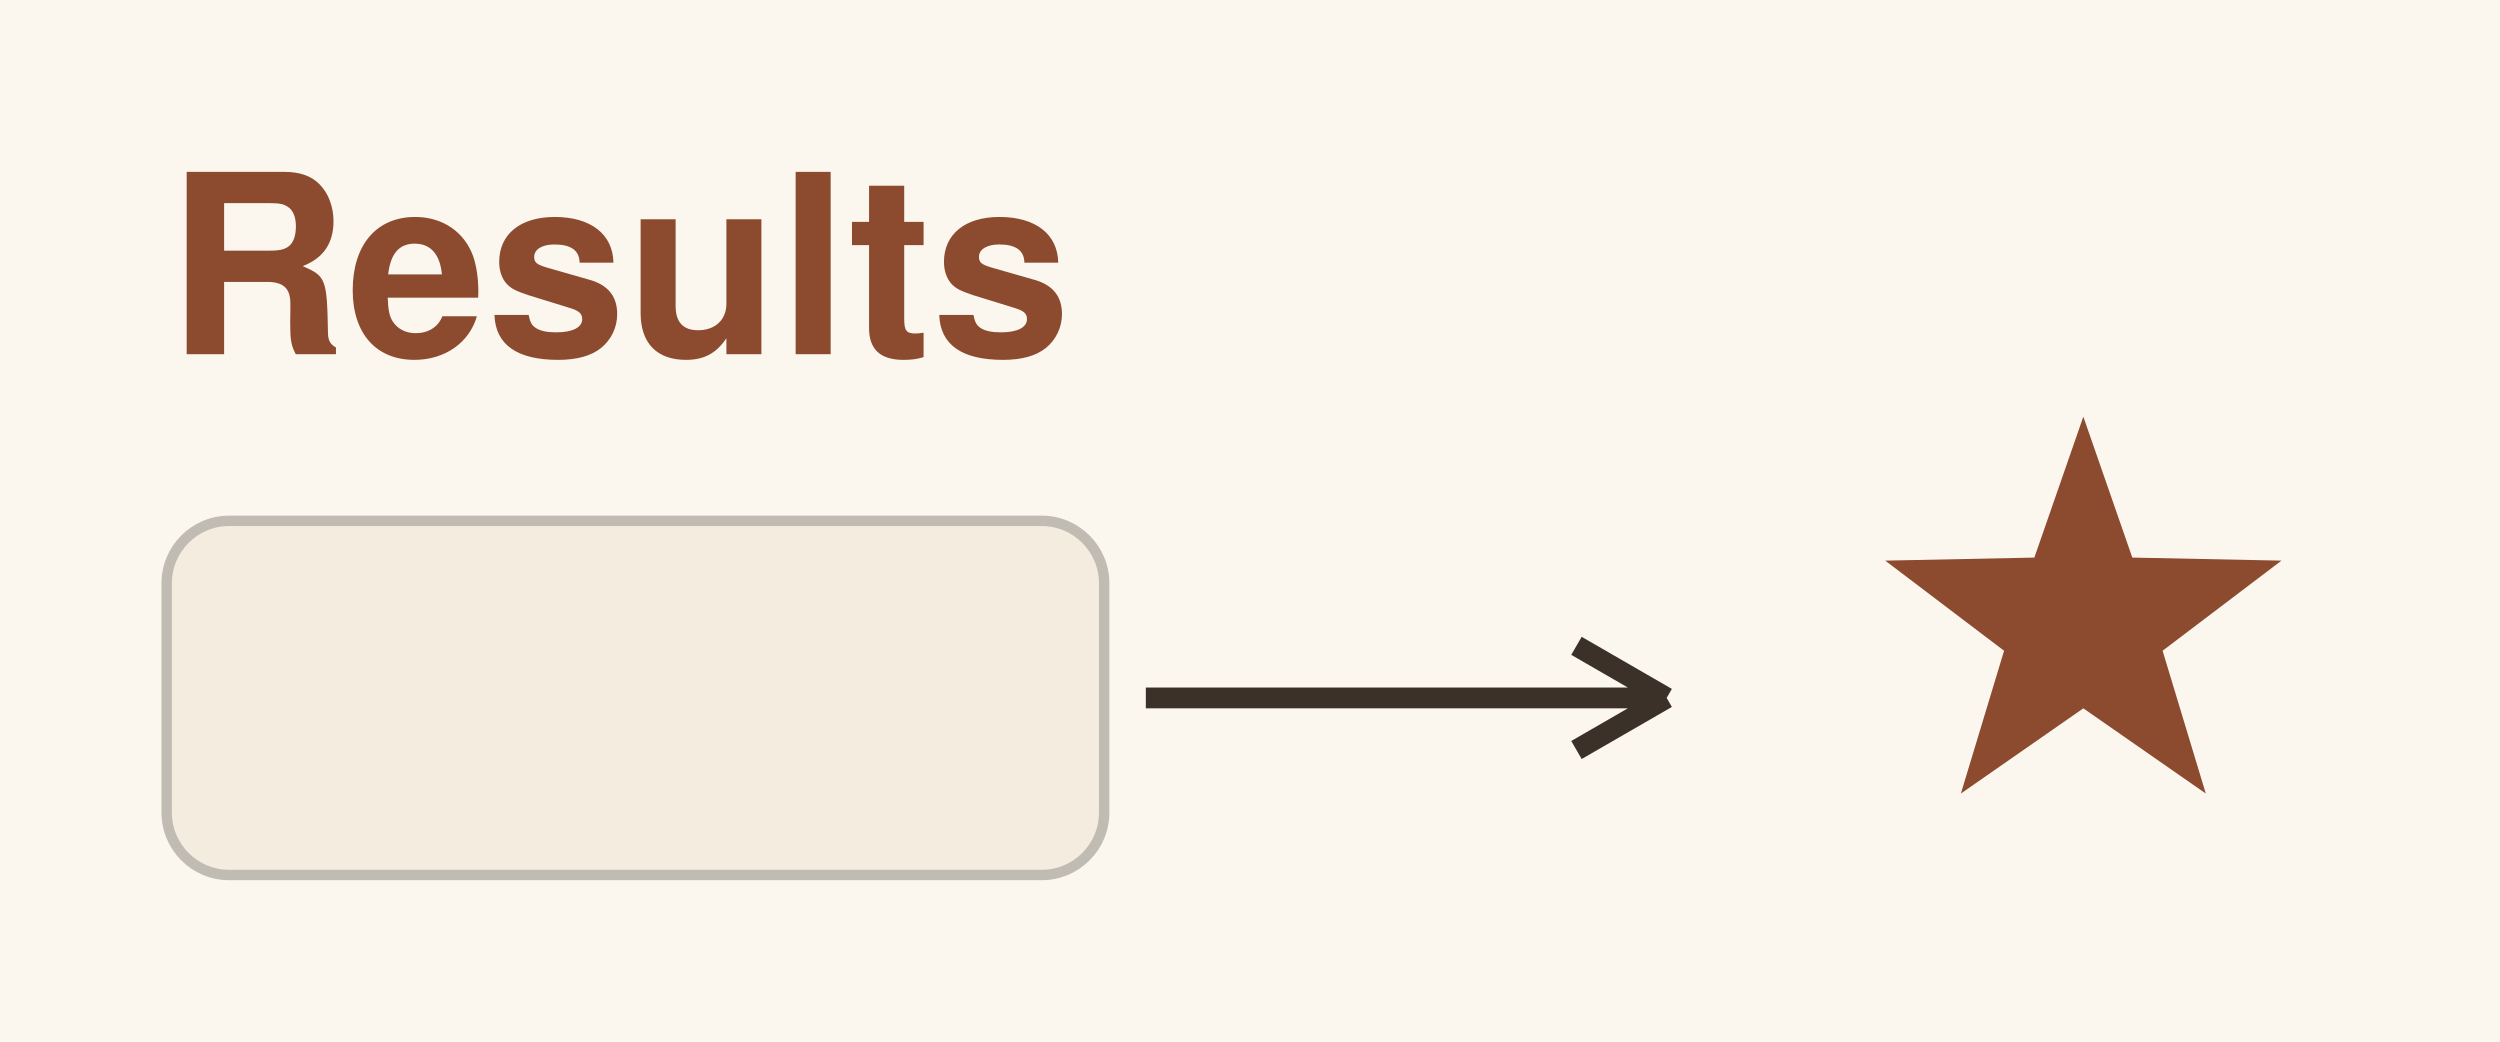
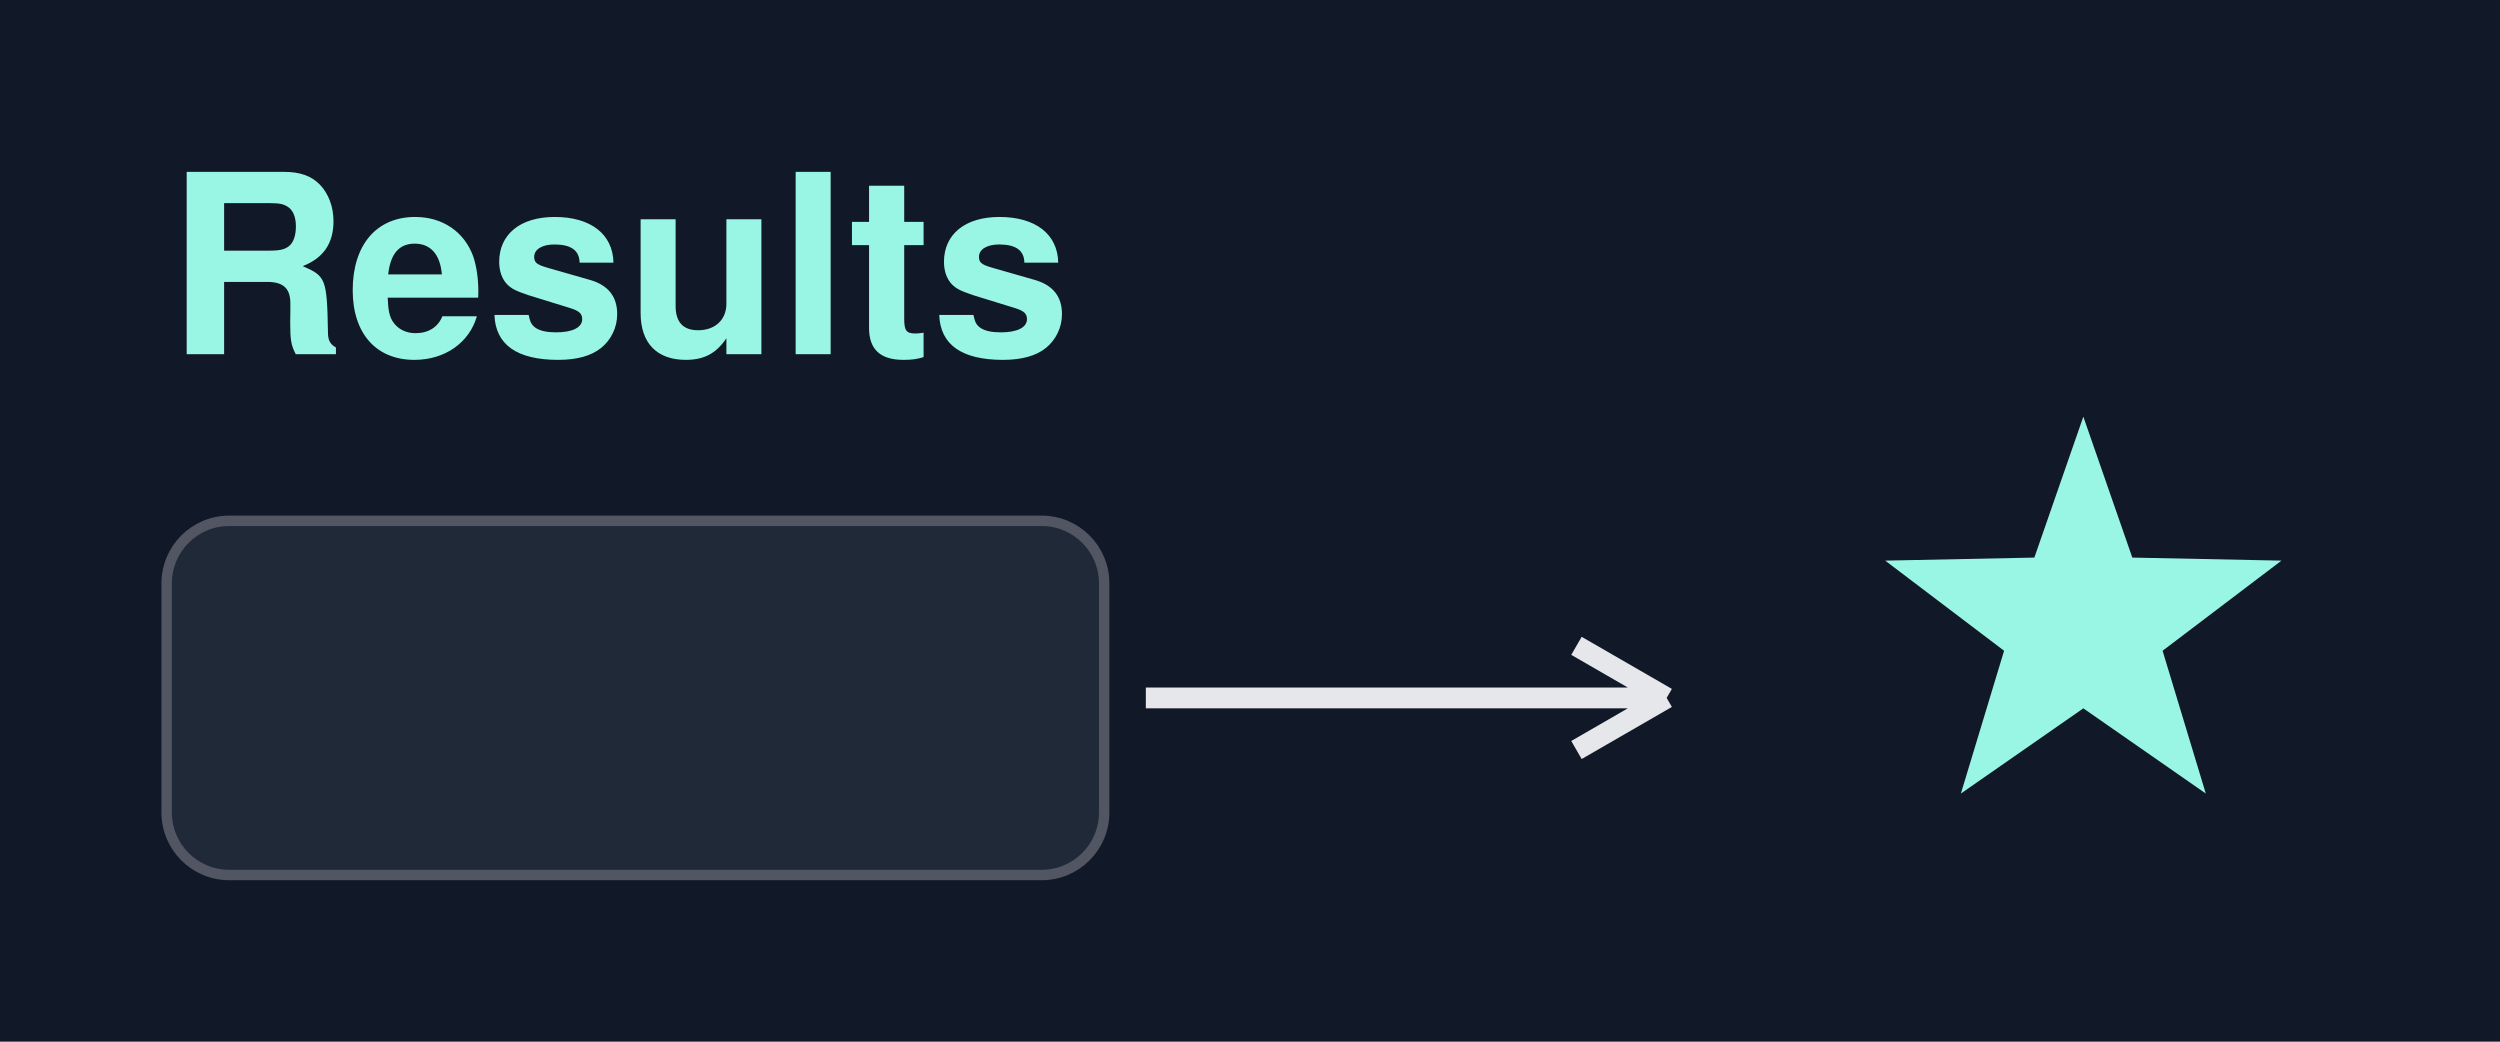
<svg xmlns="http://www.w3.org/2000/svg" width="240" height="100" viewBox="0 0 240 100" version="1.1">
-   <style id="s5e088e-svgwriter-theme" type="text/css">.role-background { fill:#fbf7ef;stroke:none }
- .role-box { fill:#f3ecdf;stroke:#c1bcb3;stroke-width:1px }
- .role-shape { fill:#8c4a2f;stroke:none }
- .role-arrow-line { fill:none;stroke:#3b3128;stroke-width:2px }
- .role-title { fill:#8c4a2f;stroke:none;font-family:Helvetica, Arial, sans-serif;font-size:24px;font-weight:700 }</style>
-   <rect x="0" y="0" width="240" height="100" class="role-background" />
-   <text x="16" y="34" class="role-title">Results</text>
-   <rect x="16" y="50" width="90" height="34" rx="6" class="role-box" />
-   <polygon points="200,40 204.702,53.528 219.021,53.82 207.608,62.472 211.756,76.18 200,68 188.244,76.18 192.392,62.472 180.979,53.82 195.298,53.528" class="role-shape" />
-   <path d="M110 67 L160 67 M151.34 72 L160 67 M151.34 62 L160 67" fill="none" class="role-arrow-line" />
+   <style id="sf8d582-svgwriter-theme" type="text/css">.sf8d582-role-background { fill:#111827;stroke:none }
+ .sf8d582-role-box { fill:#1f2937;stroke:#515662;stroke-width:1px }
+ .sf8d582-role-shape { fill:#99f6e4;stroke:none }
+ .sf8d582-role-arrow-line { fill:none;stroke:#e5e7eb;stroke-width:2px }
+ .sf8d582-role-title { fill:#99f6e4;stroke:none;font-family:Helvetica, Arial, sans-serif;font-size:24px;font-weight:700 }</style>
+   <rect x="0" y="0" width="240" height="100" class="sf8d582-role-background" />
+   <text x="16" y="34" class="sf8d582-role-title">Results</text>
+   <rect x="16" y="50" width="90" height="34" rx="6" class="sf8d582-role-box" />
+   <polygon points="200,40 204.702,53.528 219.021,53.82 207.608,62.472 211.756,76.18 200,68 188.244,76.18 192.392,62.472 180.979,53.82 195.298,53.528" class="sf8d582-role-shape" />
+   <path d="M110 67 L160 67 M151.34 72 L160 67 M151.34 62 L160 67" fill="none" class="sf8d582-role-arrow-line" />
</svg>
